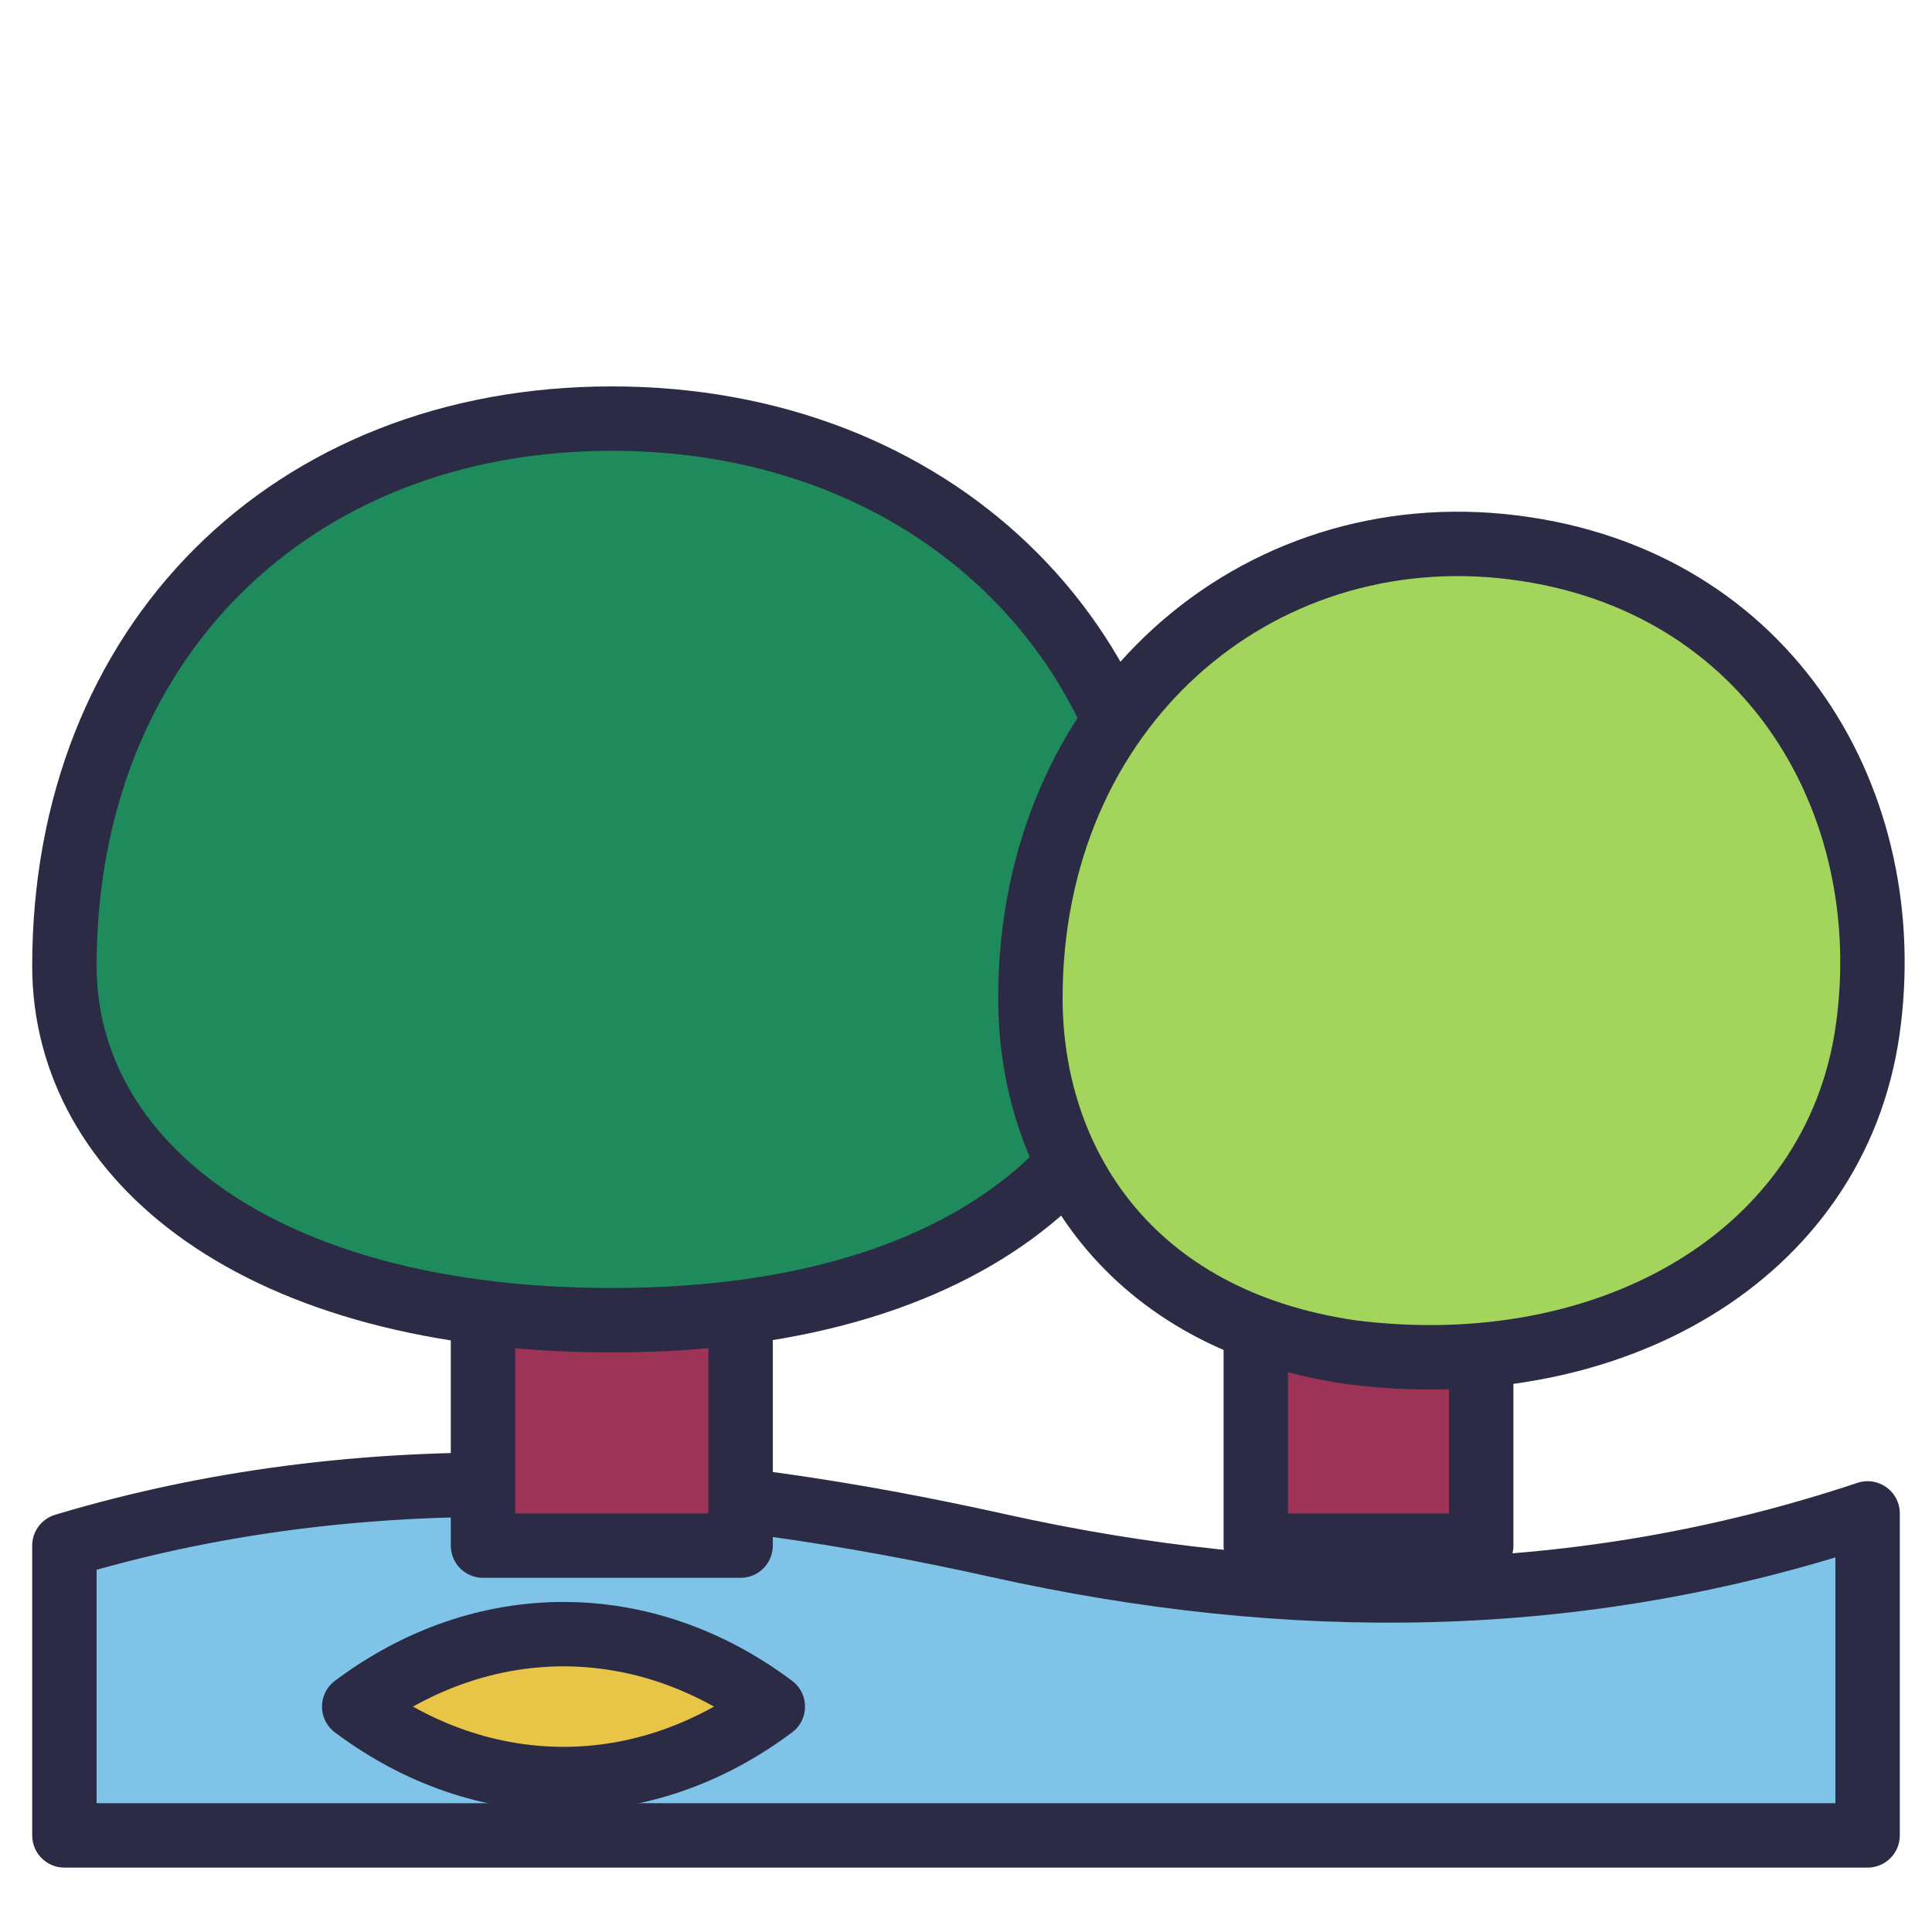
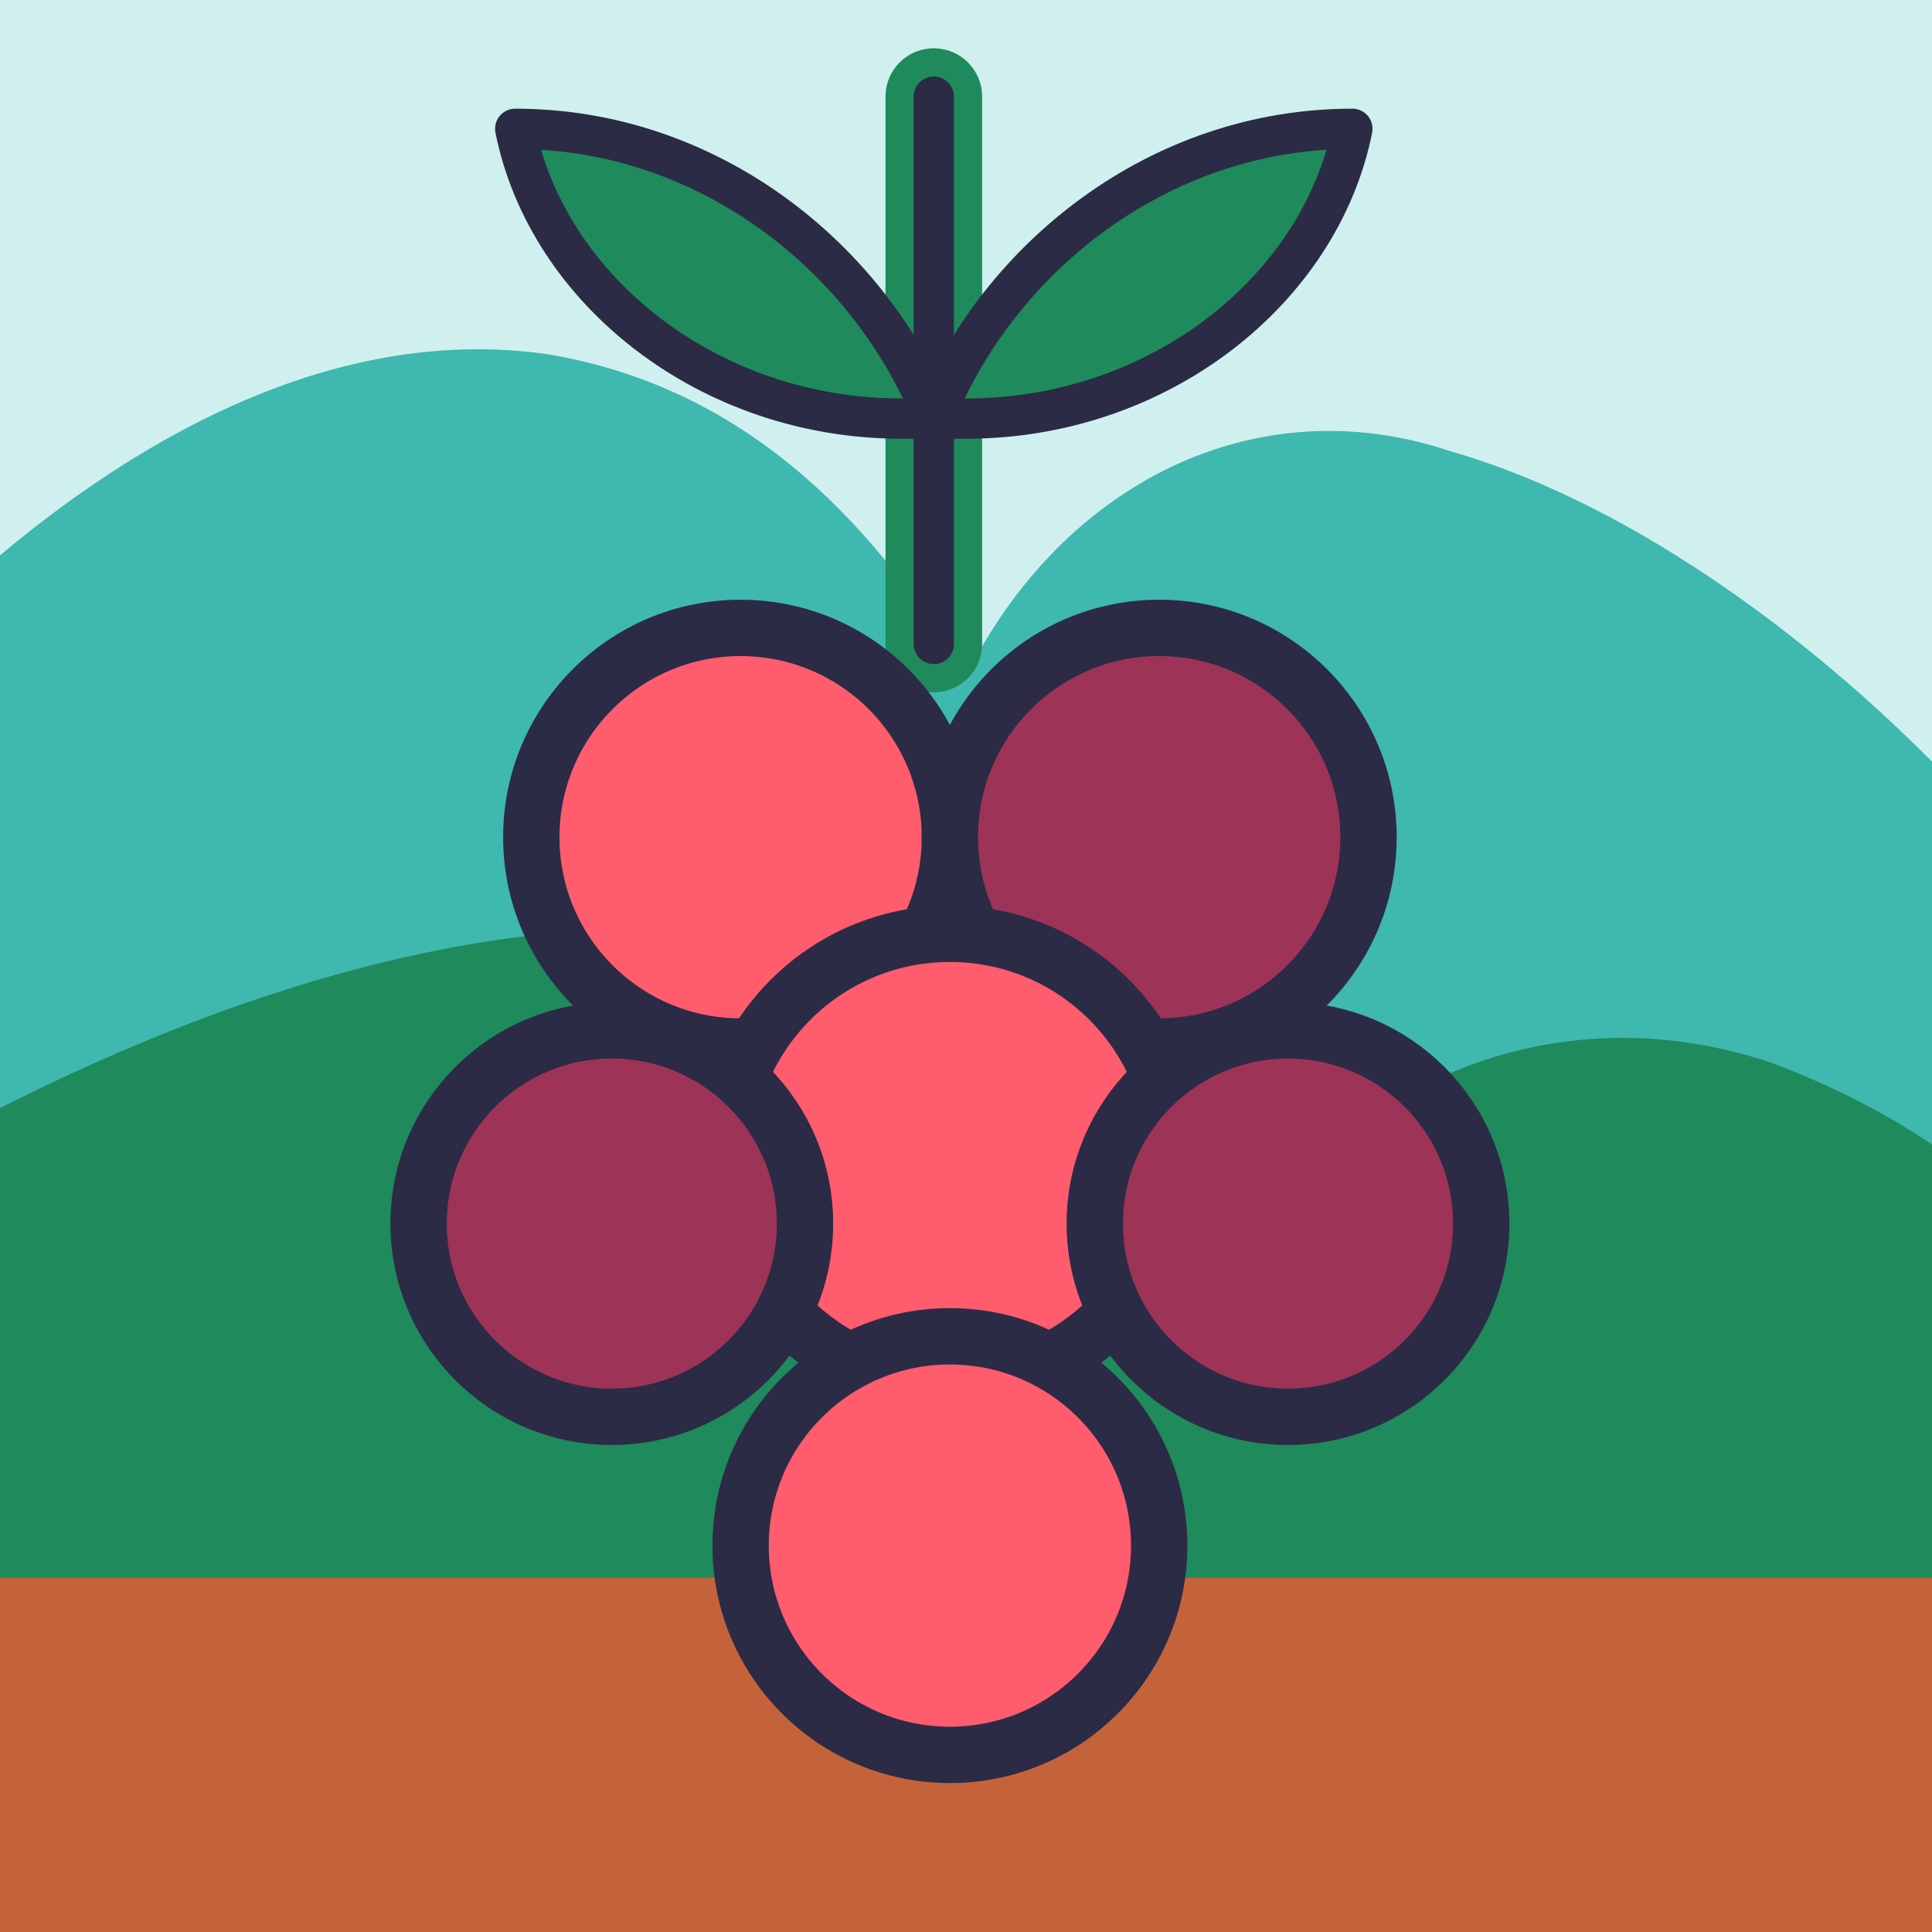
- <svg xmlns="http://www.w3.org/2000/svg" viewBox="0 0 120 120" width="120" height="120" role="img" aria-label="함양 상림" data-landmark="hamyang-sangnim-forest">
-   <g fill="none" stroke="#2B2B45" stroke-width="4" stroke-linecap="round" stroke-linejoin="round">
-     <path d="M4 96C24 90 44 92 62 96C80 100 98 100 116 94V114H4Z" fill="#7FC4E8" />
-     <path d="M30 78V96H46V78Z" fill="#9E3358" />
-     <path d="M78 82V96H92V82Z" fill="#9E3358" />
-     <path d="M4 60C4 40 18 26 38 26C58 26 72 40 72 58C72 70 62 82 38 82C16 82 4 72 4 60Z" fill="#1F8A5C" />
-     <path d="M64 62C64 44 78 32 94 34C110 36 118 50 116 64C114 78 100 86 84 84C70 82 64 72 64 62Z" fill="#A3D45C" />
-     <path d="M22 106C30 100 40 100 48 106C40 112 30 112 22 106Z" fill="#E8C547" />
-   </g>
+ <svg xmlns="http://www.w3.org/2000/svg" viewBox="0 0 120 120" width="120" height="120" role="img" aria-label="함양 오미자" data-landmark="hamyang-sangnim-forest">
+   <rect x="-6" y="-6" width="132" height="132" fill="#CFF0EE" />
+   <path d="M-6 126V40C6 28 20 20 34 22C46 24 54 32 60 42C66 30 78 24 90 28C104 32 118 44 126 54V126Z" fill="#3FB8AF" />
+   <path d="M-6 72C12 62 30 56 48 58C62 60 72 68 78 76C86 66 98 62 110 66C118 69 123 73 126 76V126H-6Z" fill="#1F8A5C" />
+   <rect x="-6" y="98" width="132" height="28" fill="#C4633A" />
+   <path d="M58 6V40" stroke="#1F8A5C" stroke-width="6" fill="none" stroke-linecap="round" />
+   <path d="M58 6V40" stroke="#2B2B45" stroke-width="2.5" fill="none" stroke-linecap="round" />
+   <path d="M56 26C44 26 34 18 32 8C44 8 54 16 58 26Z" fill="#1F8A5C" stroke="#2B2B45" stroke-width="2.5" stroke-linejoin="round" />
+   <path d="M60 26C72 26 82 18 84 8C72 8 62 16 58 26Z" fill="#1F8A5C" stroke="#2B2B45" stroke-width="2.5" stroke-linejoin="round" />
+   <circle cx="46" cy="52" r="13" fill="#FF5C6E" stroke="#2B2B45" stroke-width="3.5" />
+   <circle cx="72" cy="52" r="13" fill="#9E3358" stroke="#2B2B45" stroke-width="3.5" />
+   <circle cx="59" cy="72" r="14" fill="#FF5C6E" stroke="#2B2B45" stroke-width="3.5" />
+   <circle cx="38" cy="76" r="12" fill="#9E3358" stroke="#2B2B45" stroke-width="3.5" />
+   <circle cx="80" cy="76" r="12" fill="#9E3358" stroke="#2B2B45" stroke-width="3.5" />
+   <circle cx="59" cy="96" r="13" fill="#FF5C6E" stroke="#2B2B45" stroke-width="3.5" />
</svg>
